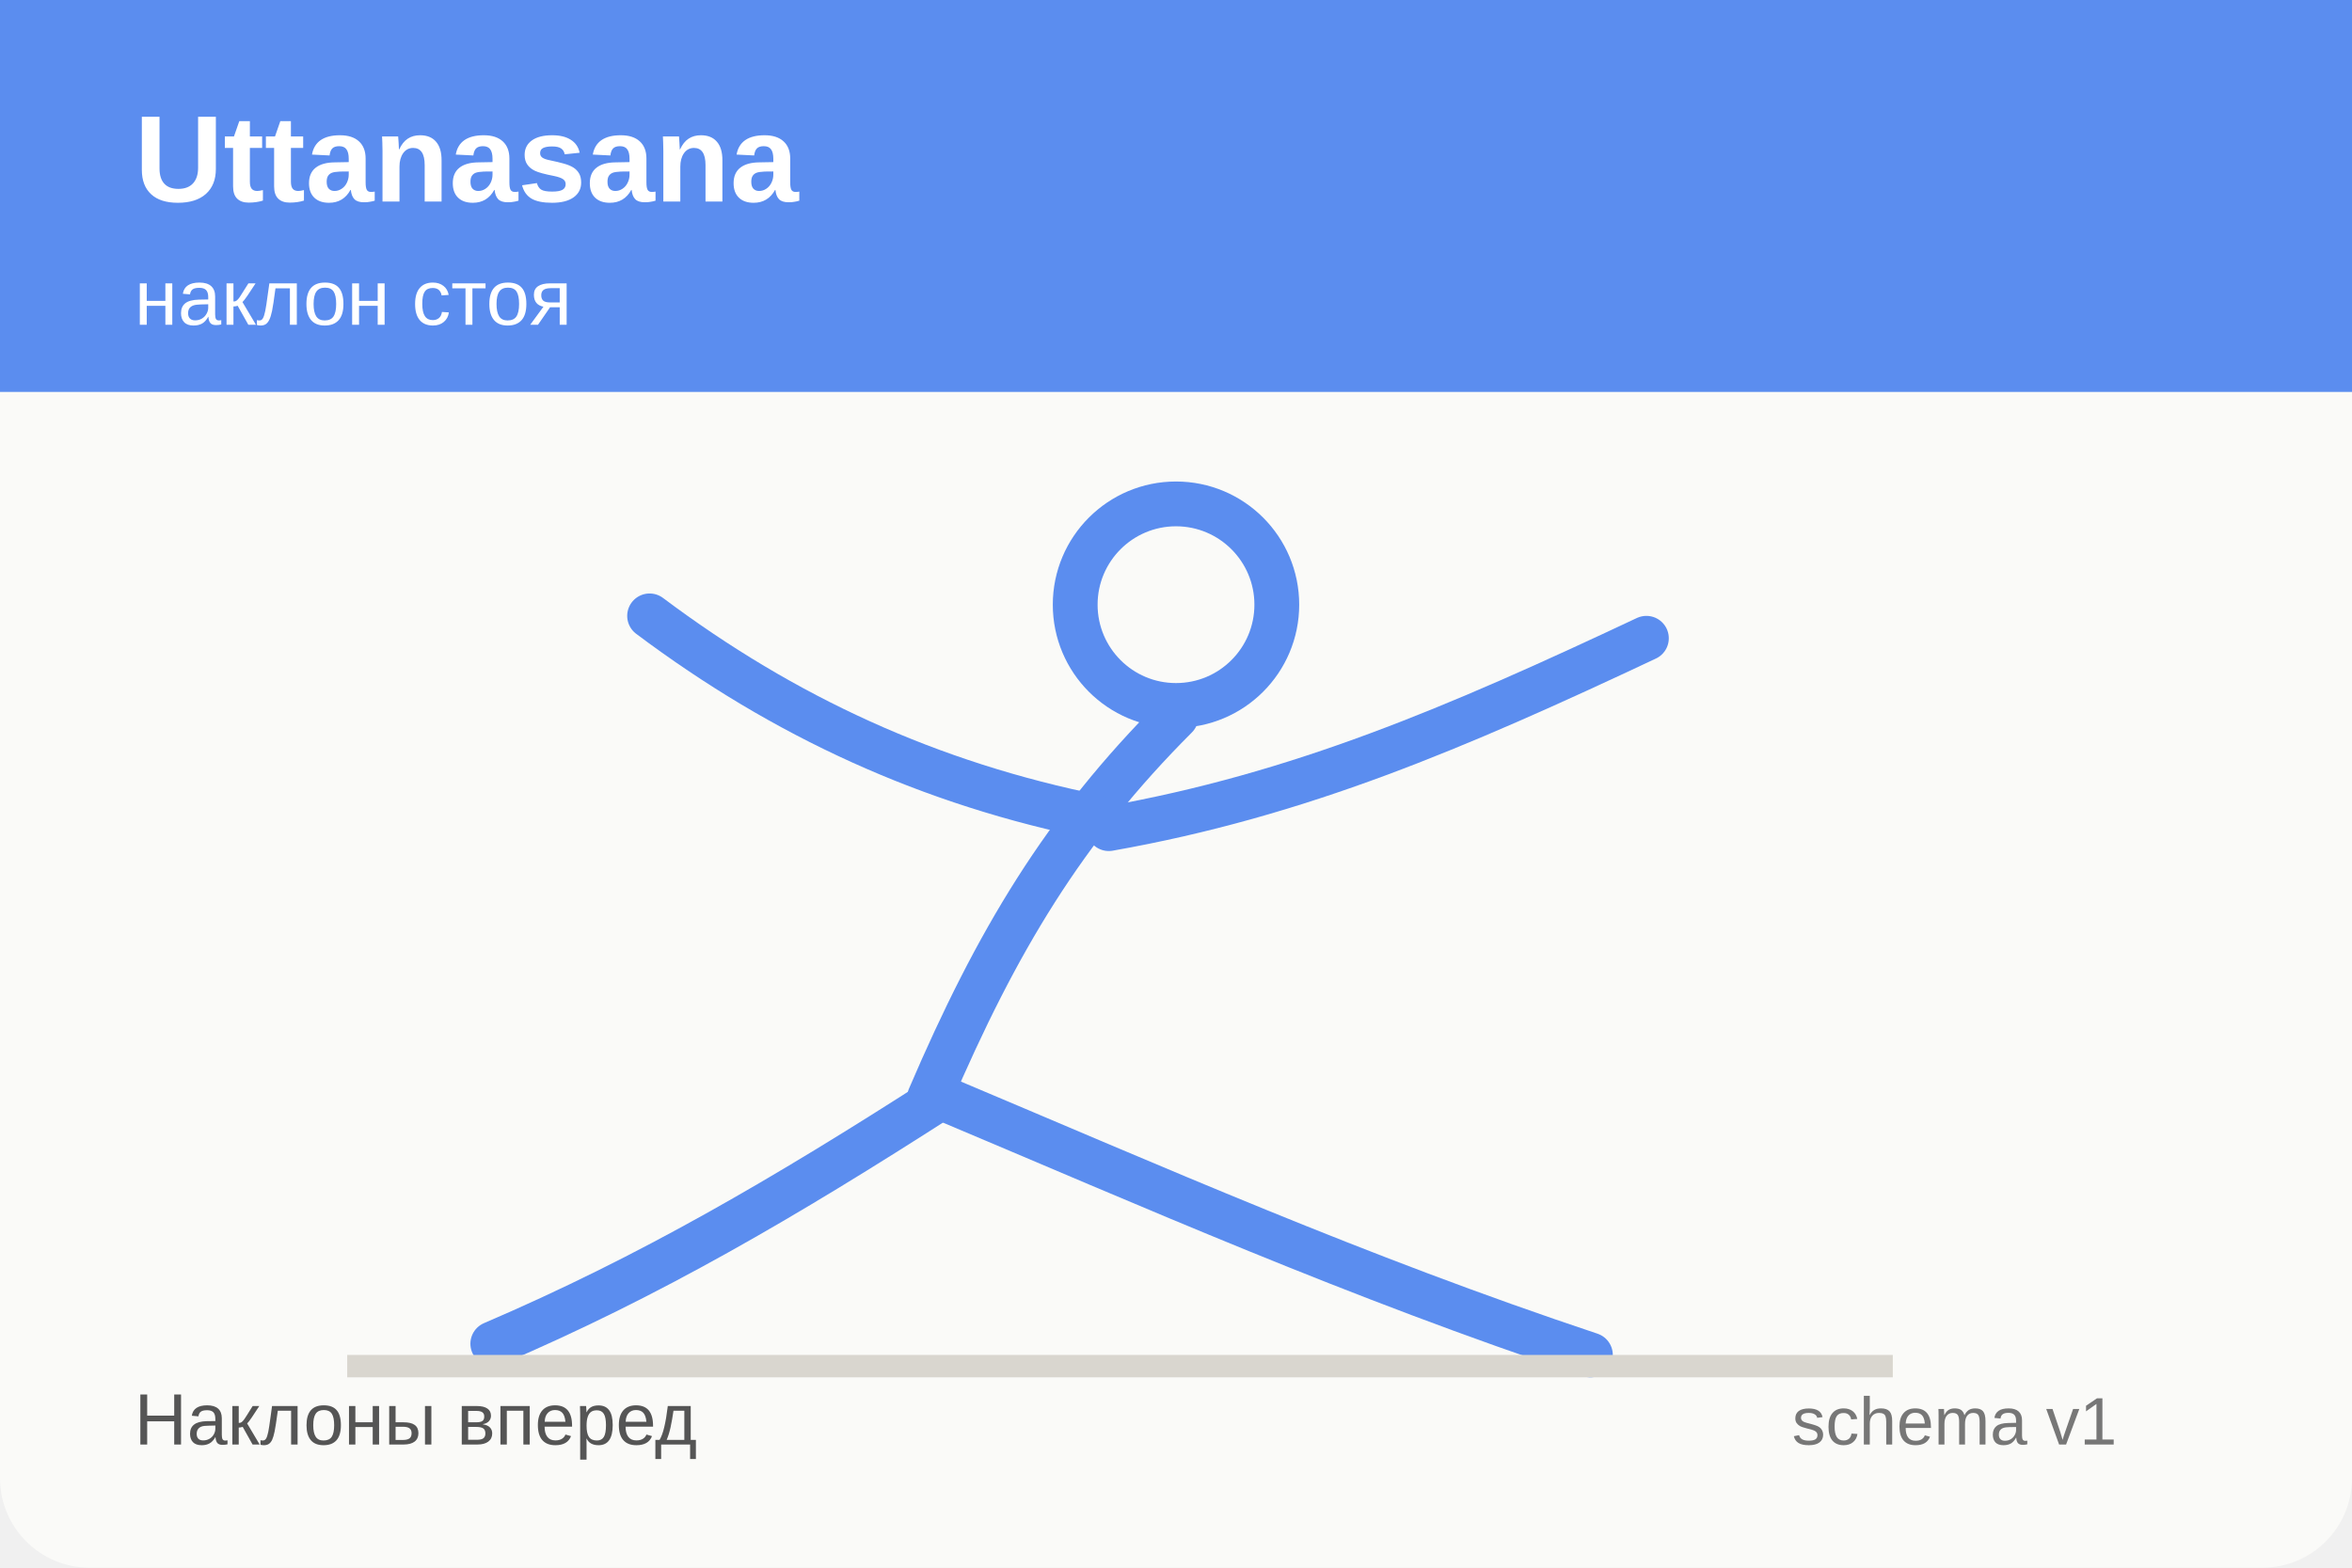
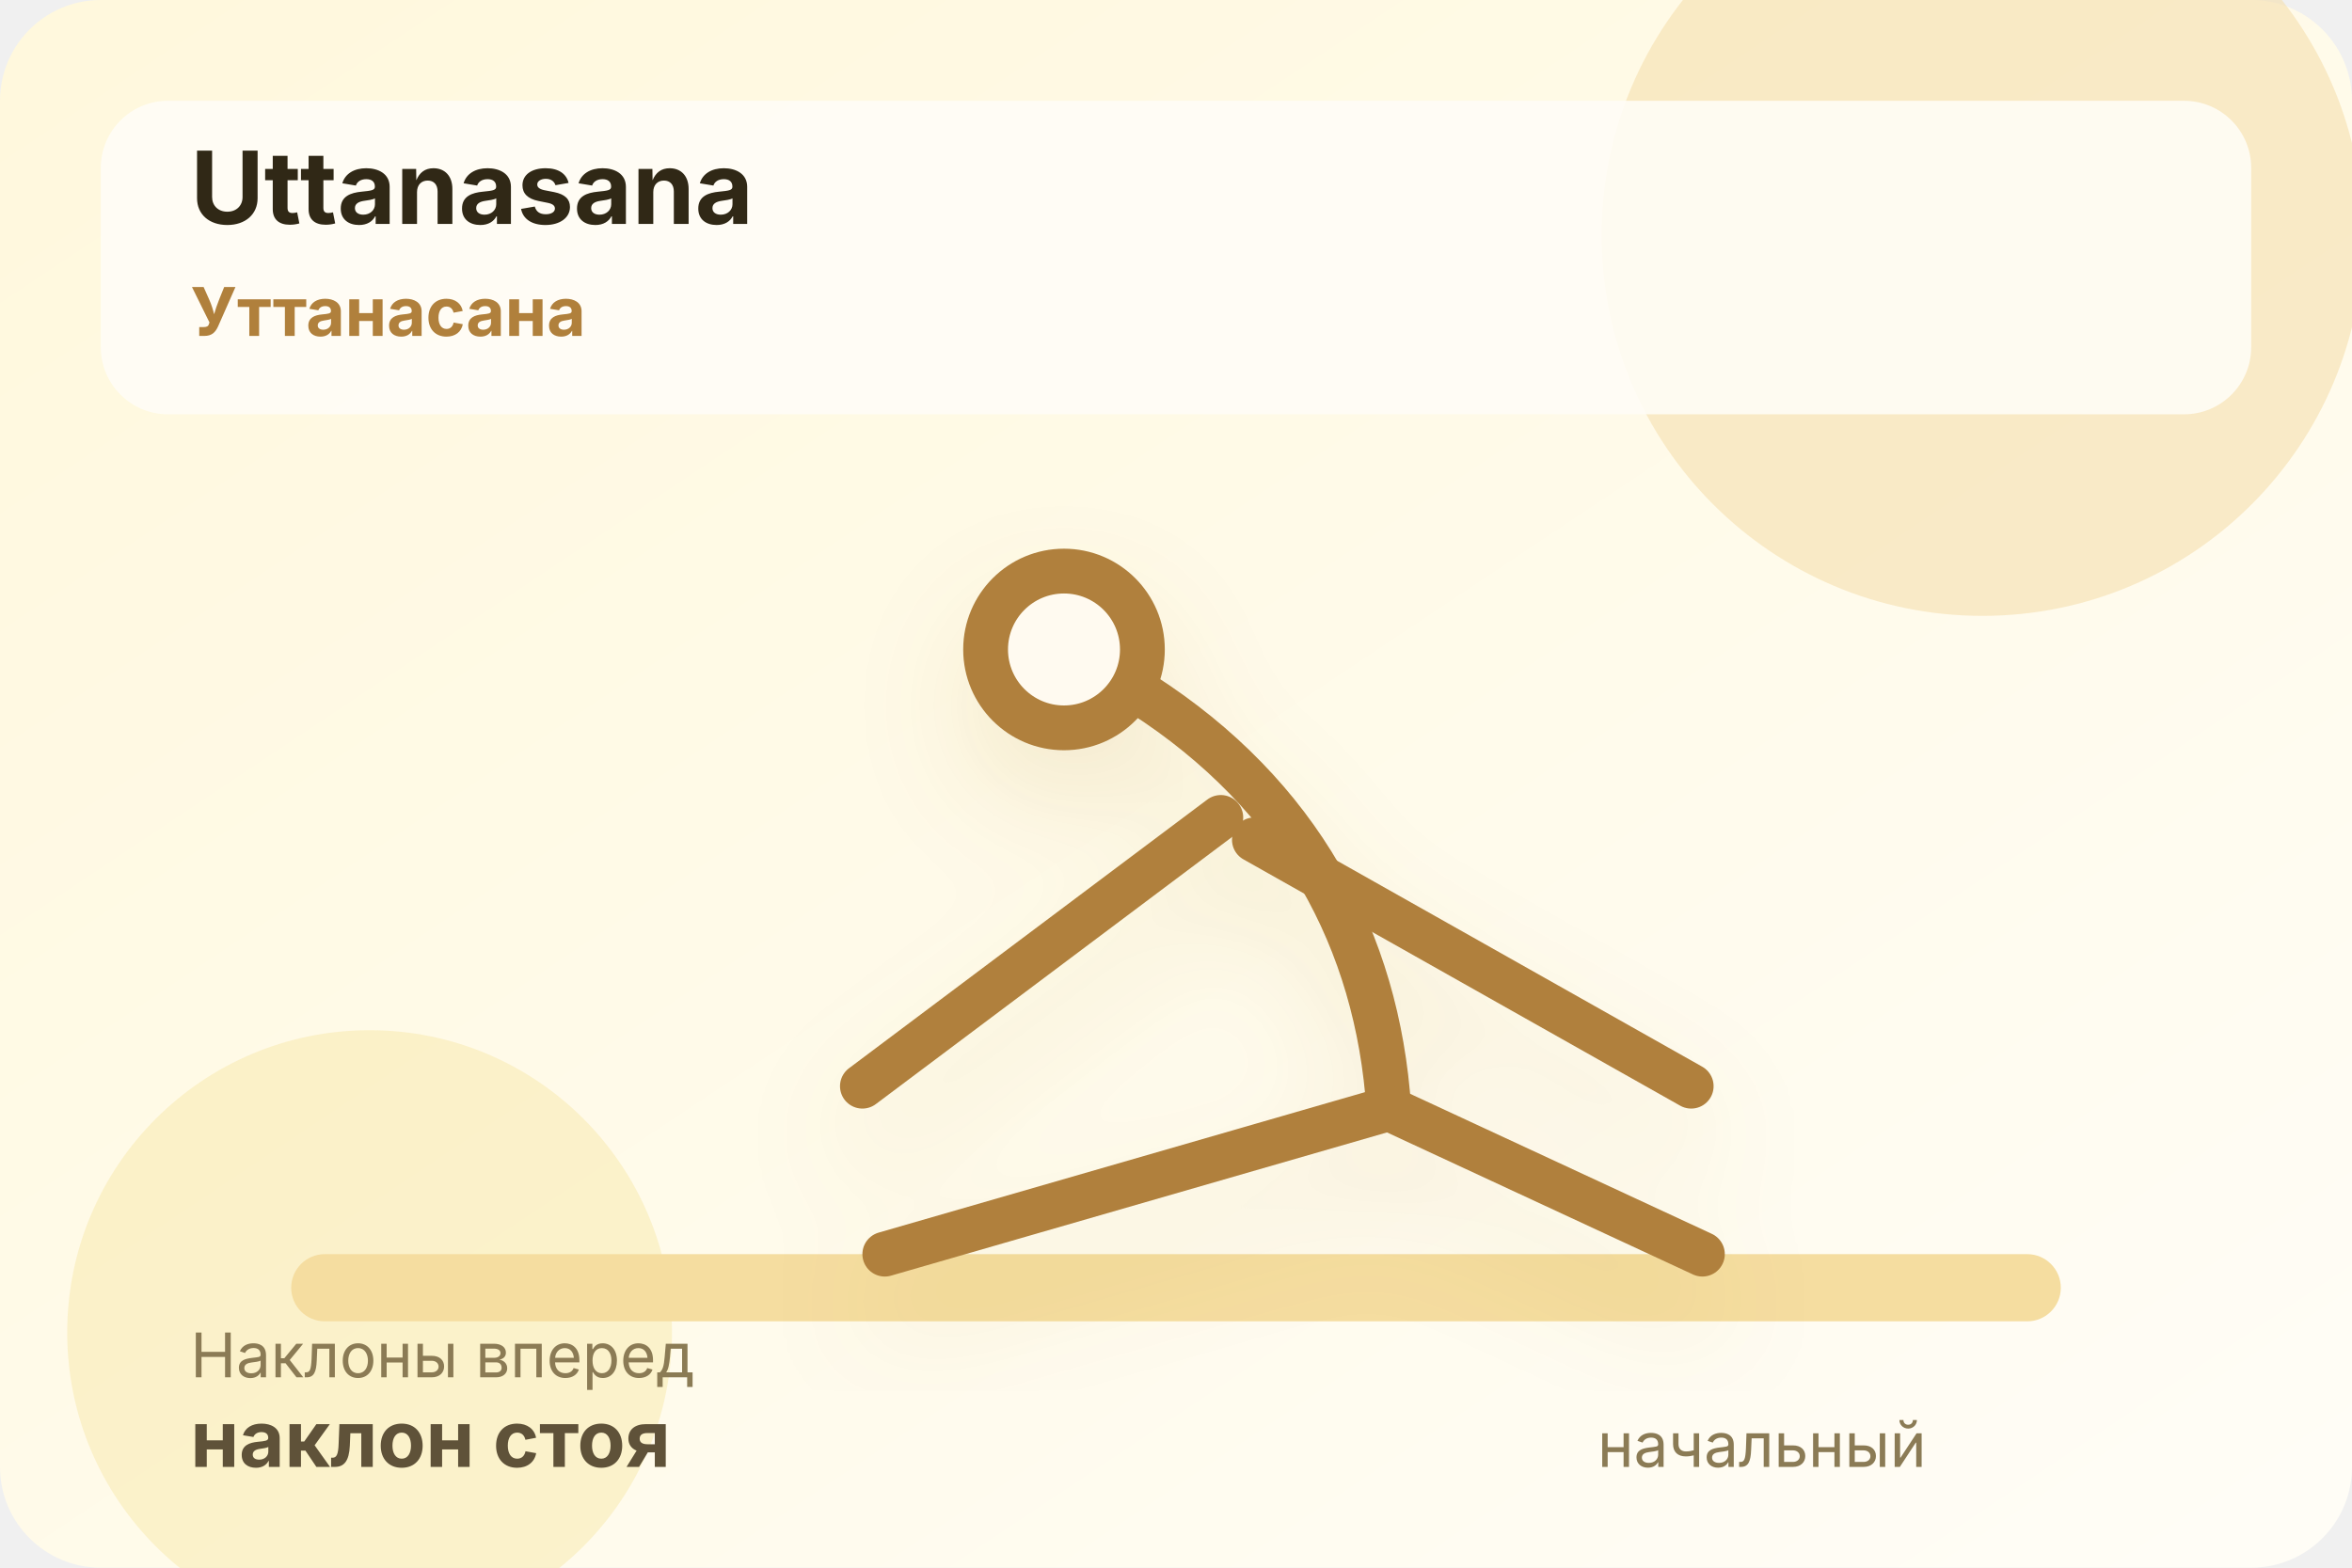
- <svg xmlns="http://www.w3.org/2000/svg" width="420" height="280" viewBox="0 0 420 280">
-   <rect width="420" height="280" rx="16" fill="#FAFAF8" />
-   <rect width="420" height="70" fill="#5B8DEF" />
-   <text x="24" y="36" font-family="Arial" font-size="22" font-weight="700" fill="white">Uttanasana</text>
-   <text x="24" y="58" font-family="Arial" font-size="14" fill="white">наклон стоя</text>
-   <g stroke="#5B8DEF" stroke-width="8" stroke-linecap="round" stroke-linejoin="round" fill="none">
-     <circle cx="210" cy="108" r="18" />
-     <path d="M210 128 C190 148 178 168 166 196" />
-     <path d="M196 146 C166 140 140 128 116 110" />
-     <path d="M198 148 C232 142 260 130 294 114" />
-     <path d="M168 196 C140 214 116 228 88 240" />
-     <path d="M168 196 C206 212 242 228 284 242" />
+ <svg xmlns="http://www.w3.org/2000/svg" width="420" height="280" viewBox="0 0 420 280" role="img" aria-label="Uttanasana">
+   <defs>
+     <linearGradient id="bg" x1="0" y1="0" x2="1" y2="1">
+       <stop offset="0" stop-color="#fff8dc" />
+       <stop offset="1" stop-color="#fffdf7" />
+     </linearGradient>
+     <filter id="soft" x="-20%" y="-20%" width="140%" height="140%">
+       <feDropShadow dx="0" dy="10" stdDeviation="10" flood-color="#a57a24" flood-opacity="0.12" />
+     </filter>
+   </defs>
+   <rect width="420" height="280" rx="18" fill="url(#bg)" />
+   <circle cx="354" cy="42" r="68" fill="#f6e0b0" opacity="0.62" />
+   <circle cx="66" cy="238" r="54" fill="#f7e7a8" opacity="0.48" />
+   <rect x="52" y="224" width="316" height="12" rx="6" fill="#f5dda0" />
+   <g filter="url(#soft)">
+     <g stroke="#b0803c" stroke-width="8" stroke-linecap="round" stroke-linejoin="round" fill="none">
+       <circle cx="190" cy="116" r="14" fill="#fffaf0" />
+       <path d="M204 124 C232 142 246 168 248 198" />
+       <path d="M248 198 L304 224" />
+       <path d="M248 198 L158 224" />
+       <path d="M218 146 L154 194" />
+       <path d="M224 150 L302 194" />
+     </g>
  </g>
-   <line x1="62" y1="244" x2="338" y2="244" stroke="#D9D6CF" stroke-width="4" />
-   <text x="24" y="258" font-family="Arial" font-size="13" fill="#555">Наклоны вперед</text>
-   <text x="320" y="258" font-family="Arial" font-size="12" fill="#777">schema v1</text>
+   <rect x="18" y="18" width="384" height="56" rx="12" fill="#fffdf7" opacity="0.88" />
+   <text x="34" y="40" font-family="Inter, Arial, sans-serif" font-size="18" font-weight="700" fill="#302816">Uttanasana</text>
+   <text x="34" y="60" font-family="Inter, Arial, sans-serif" font-size="12" font-weight="700" fill="#b0803c">Уттанасана</text>
+   <text x="34" y="262" font-family="Inter, Arial, sans-serif" font-size="14" font-weight="700" fill="#5f5239">наклон стоя</text>
+   <text x="344" y="262" text-anchor="end" font-family="Inter, Arial, sans-serif" font-size="11" fill="#8b7b55">начальный</text>
+   <text x="34" y="246" font-family="Inter, Arial, sans-serif" font-size="11" fill="#8b7b55">Наклоны вперед</text>
</svg>
